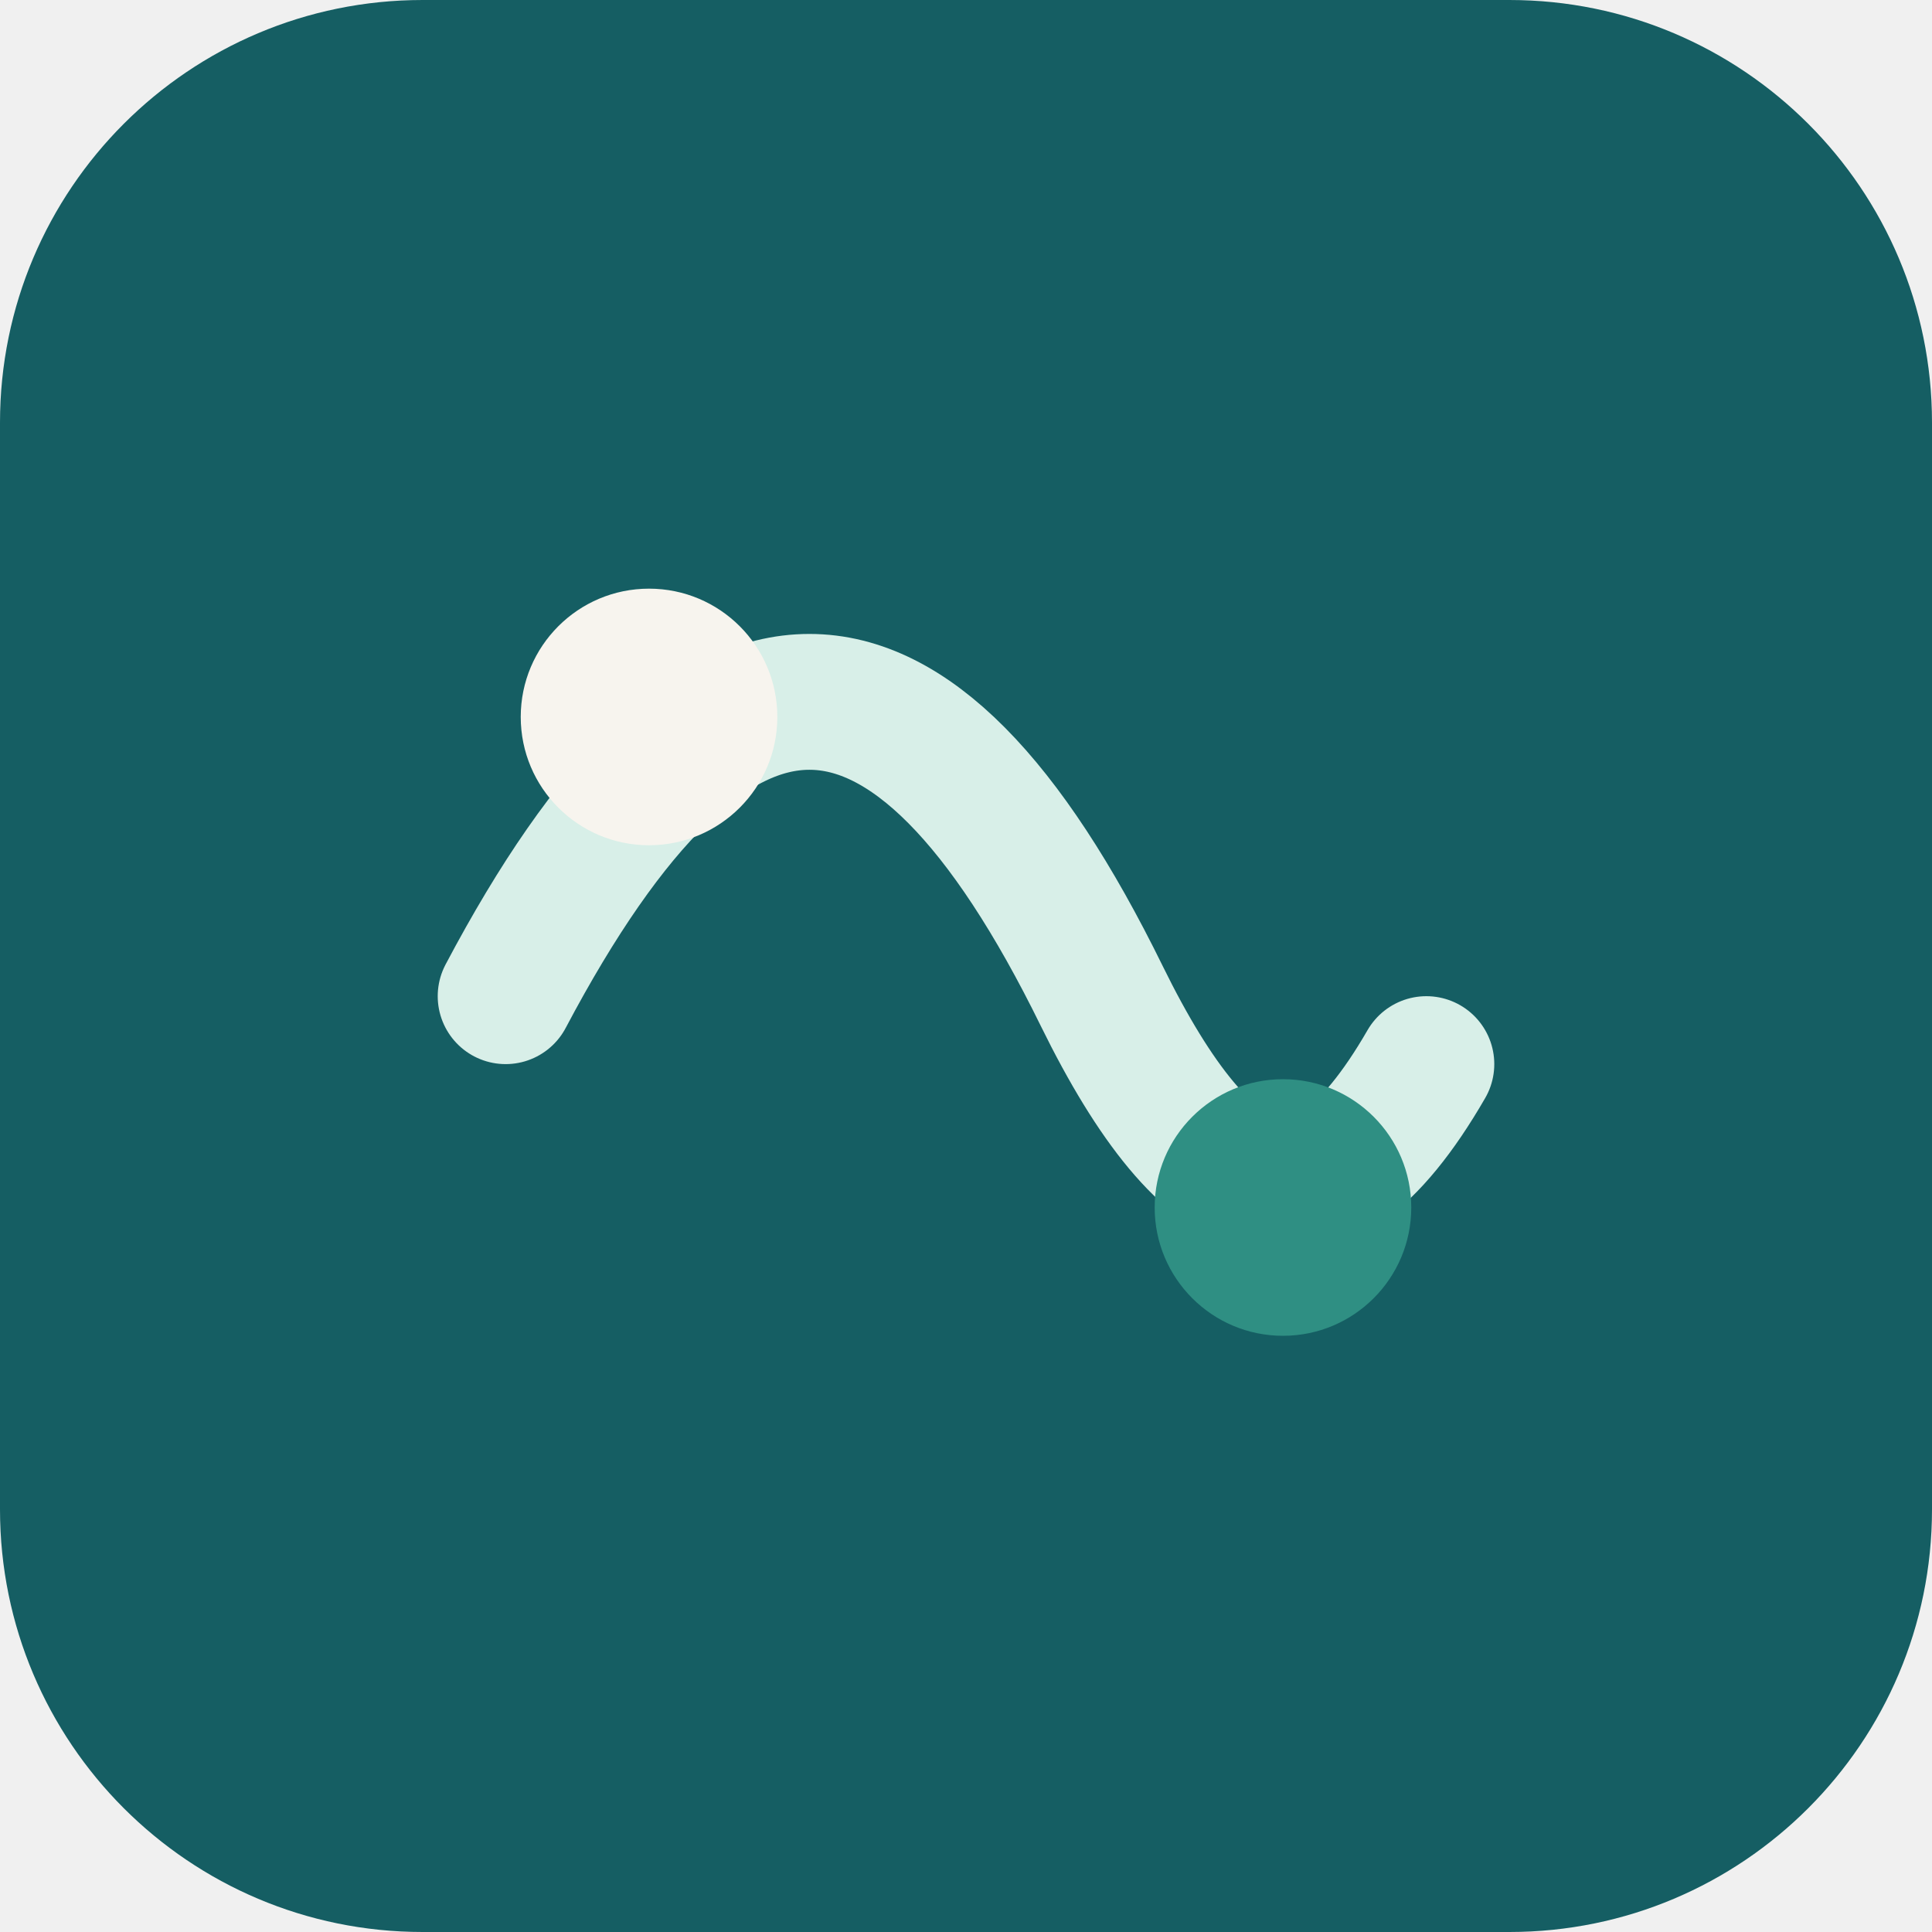
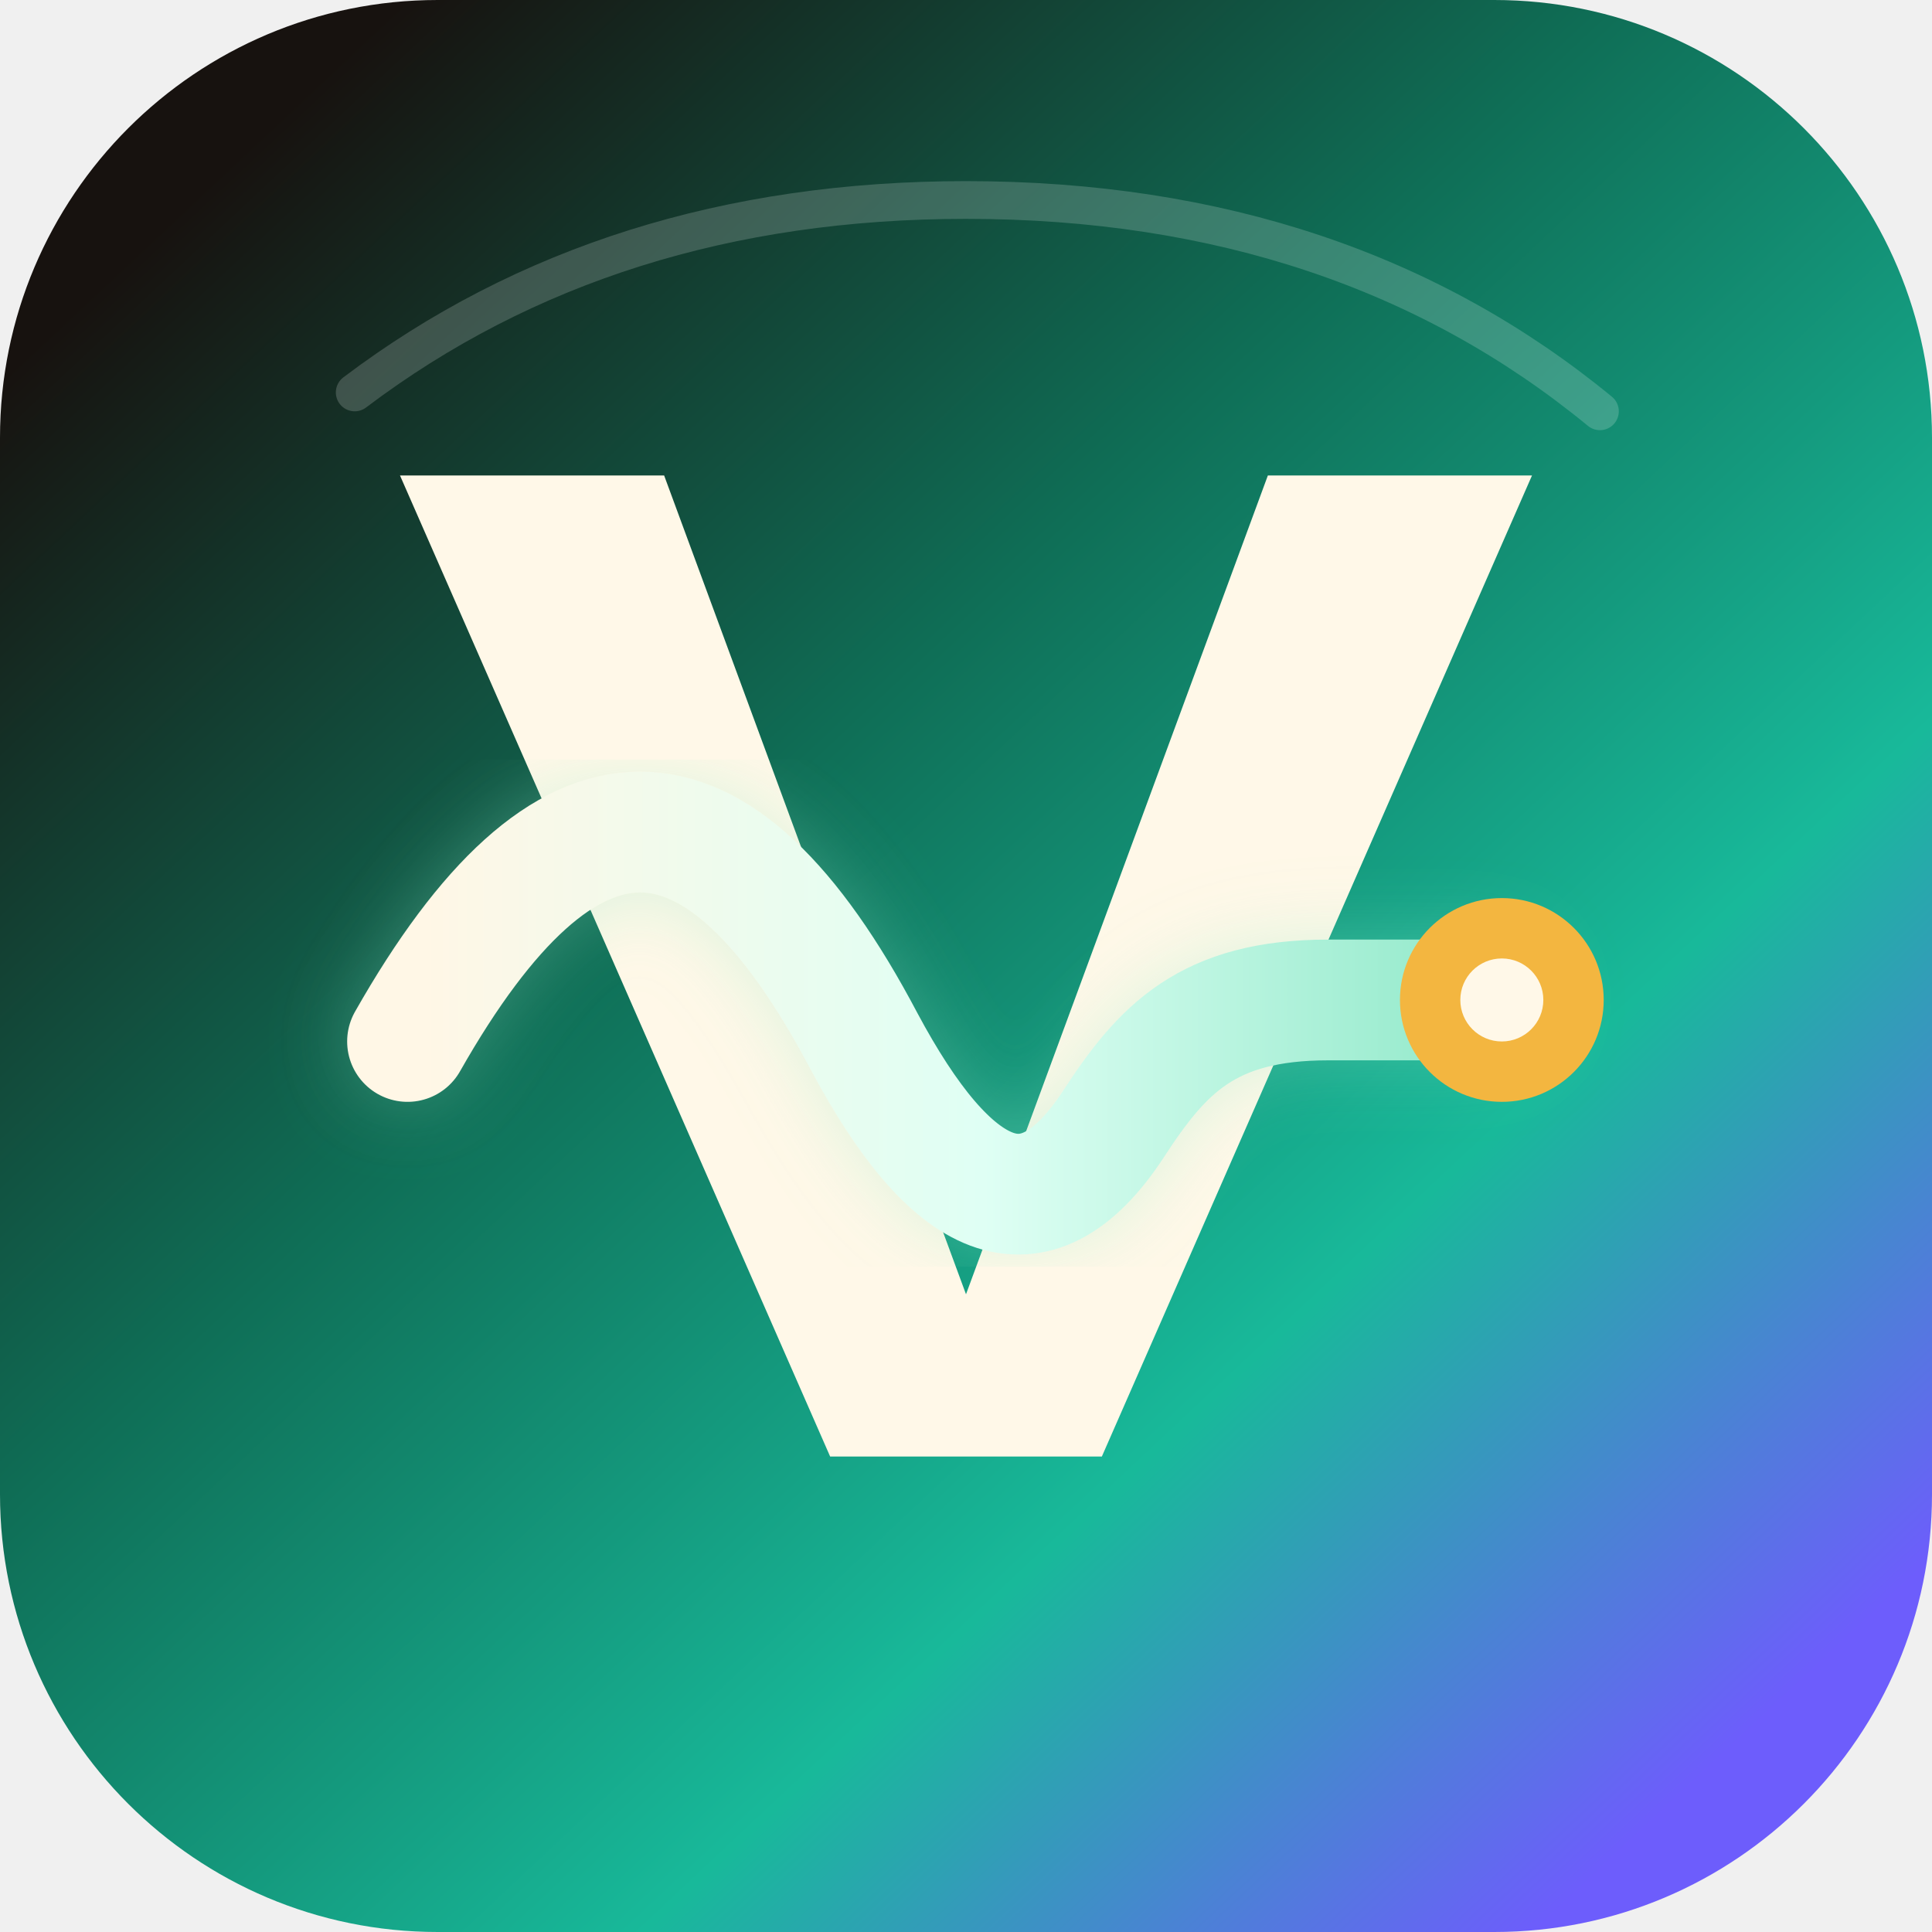
- <svg xmlns="http://www.w3.org/2000/svg" viewBox="0 0 512 512">
-   <rect width="512" height="512" rx="112" fill="#155E63" />
-   <path d="M134 264c55-104 107-104 158 0 28 57 56 70 86 18" fill="none" stroke="#D8EFE8" stroke-width="36" stroke-linecap="round" />
-   <circle cx="172" cy="190" r="34" fill="#F7F4EE" />
-   <circle cx="340" cy="320" r="34" fill="#2F8F83" />
+ <svg xmlns="http://www.w3.org/2000/svg" viewBox="0 0 512 512" role="img" aria-labelledby="title desc">
+   <defs>
+     <linearGradient id="bg" x1="58" y1="46" x2="454" y2="468" gradientUnits="userSpaceOnUse">
+       <stop offset="0" stop-color="#17120F" />
+       <stop offset=".38" stop-color="#0F6E56" />
+       <stop offset=".72" stop-color="#18B99A" />
+       <stop offset="1" stop-color="#6D5DFC" />
+     </linearGradient>
+     <linearGradient id="pulse" x1="112" y1="270" x2="398" y2="270" gradientUnits="userSpaceOnUse">
+       <stop offset="0" stop-color="#FFF7E6" />
+       <stop offset=".52" stop-color="#DFFFF4" />
+       <stop offset="1" stop-color="#8EE8C8" />
+     </linearGradient>
+     <filter id="glow" x="-20%" y="-20%" width="140%" height="140%" color-interpolation-filters="sRGB">
+       <feDropShadow dx="0" dy="18" stdDeviation="20" flood-color="#08261F" flood-opacity=".3" />
+       <feDropShadow dx="0" dy="0" stdDeviation="10" flood-color="#8EE8C8" flood-opacity=".32" />
+     </filter>
+   </defs>
+   <rect width="512" height="512" rx="116" fill="url(#bg)" />
+   <path d="M106 126h70l80 217 80-217h70L292 386h-72L106 126Z" fill="#FFF8E8" />
+   <path d="M108 276c42-74 82-74 121 0 23 43 45 54 66 22 13-20 25-33 57-33h42" fill="none" stroke="url(#pulse)" stroke-width="32" stroke-linecap="round" stroke-linejoin="round" filter="url(#glow)" />
+   <circle cx="398" cy="265" r="27" fill="#F3B640" />
+   <circle cx="398" cy="265" r="11" fill="#FFF8E8" />
+   <path d="M94 104c45-34 99-51 162-51 67 0 123 19 168 56" fill="none" stroke="#FFFFFF" stroke-width="10" stroke-linecap="round" opacity=".18" />
</svg>
